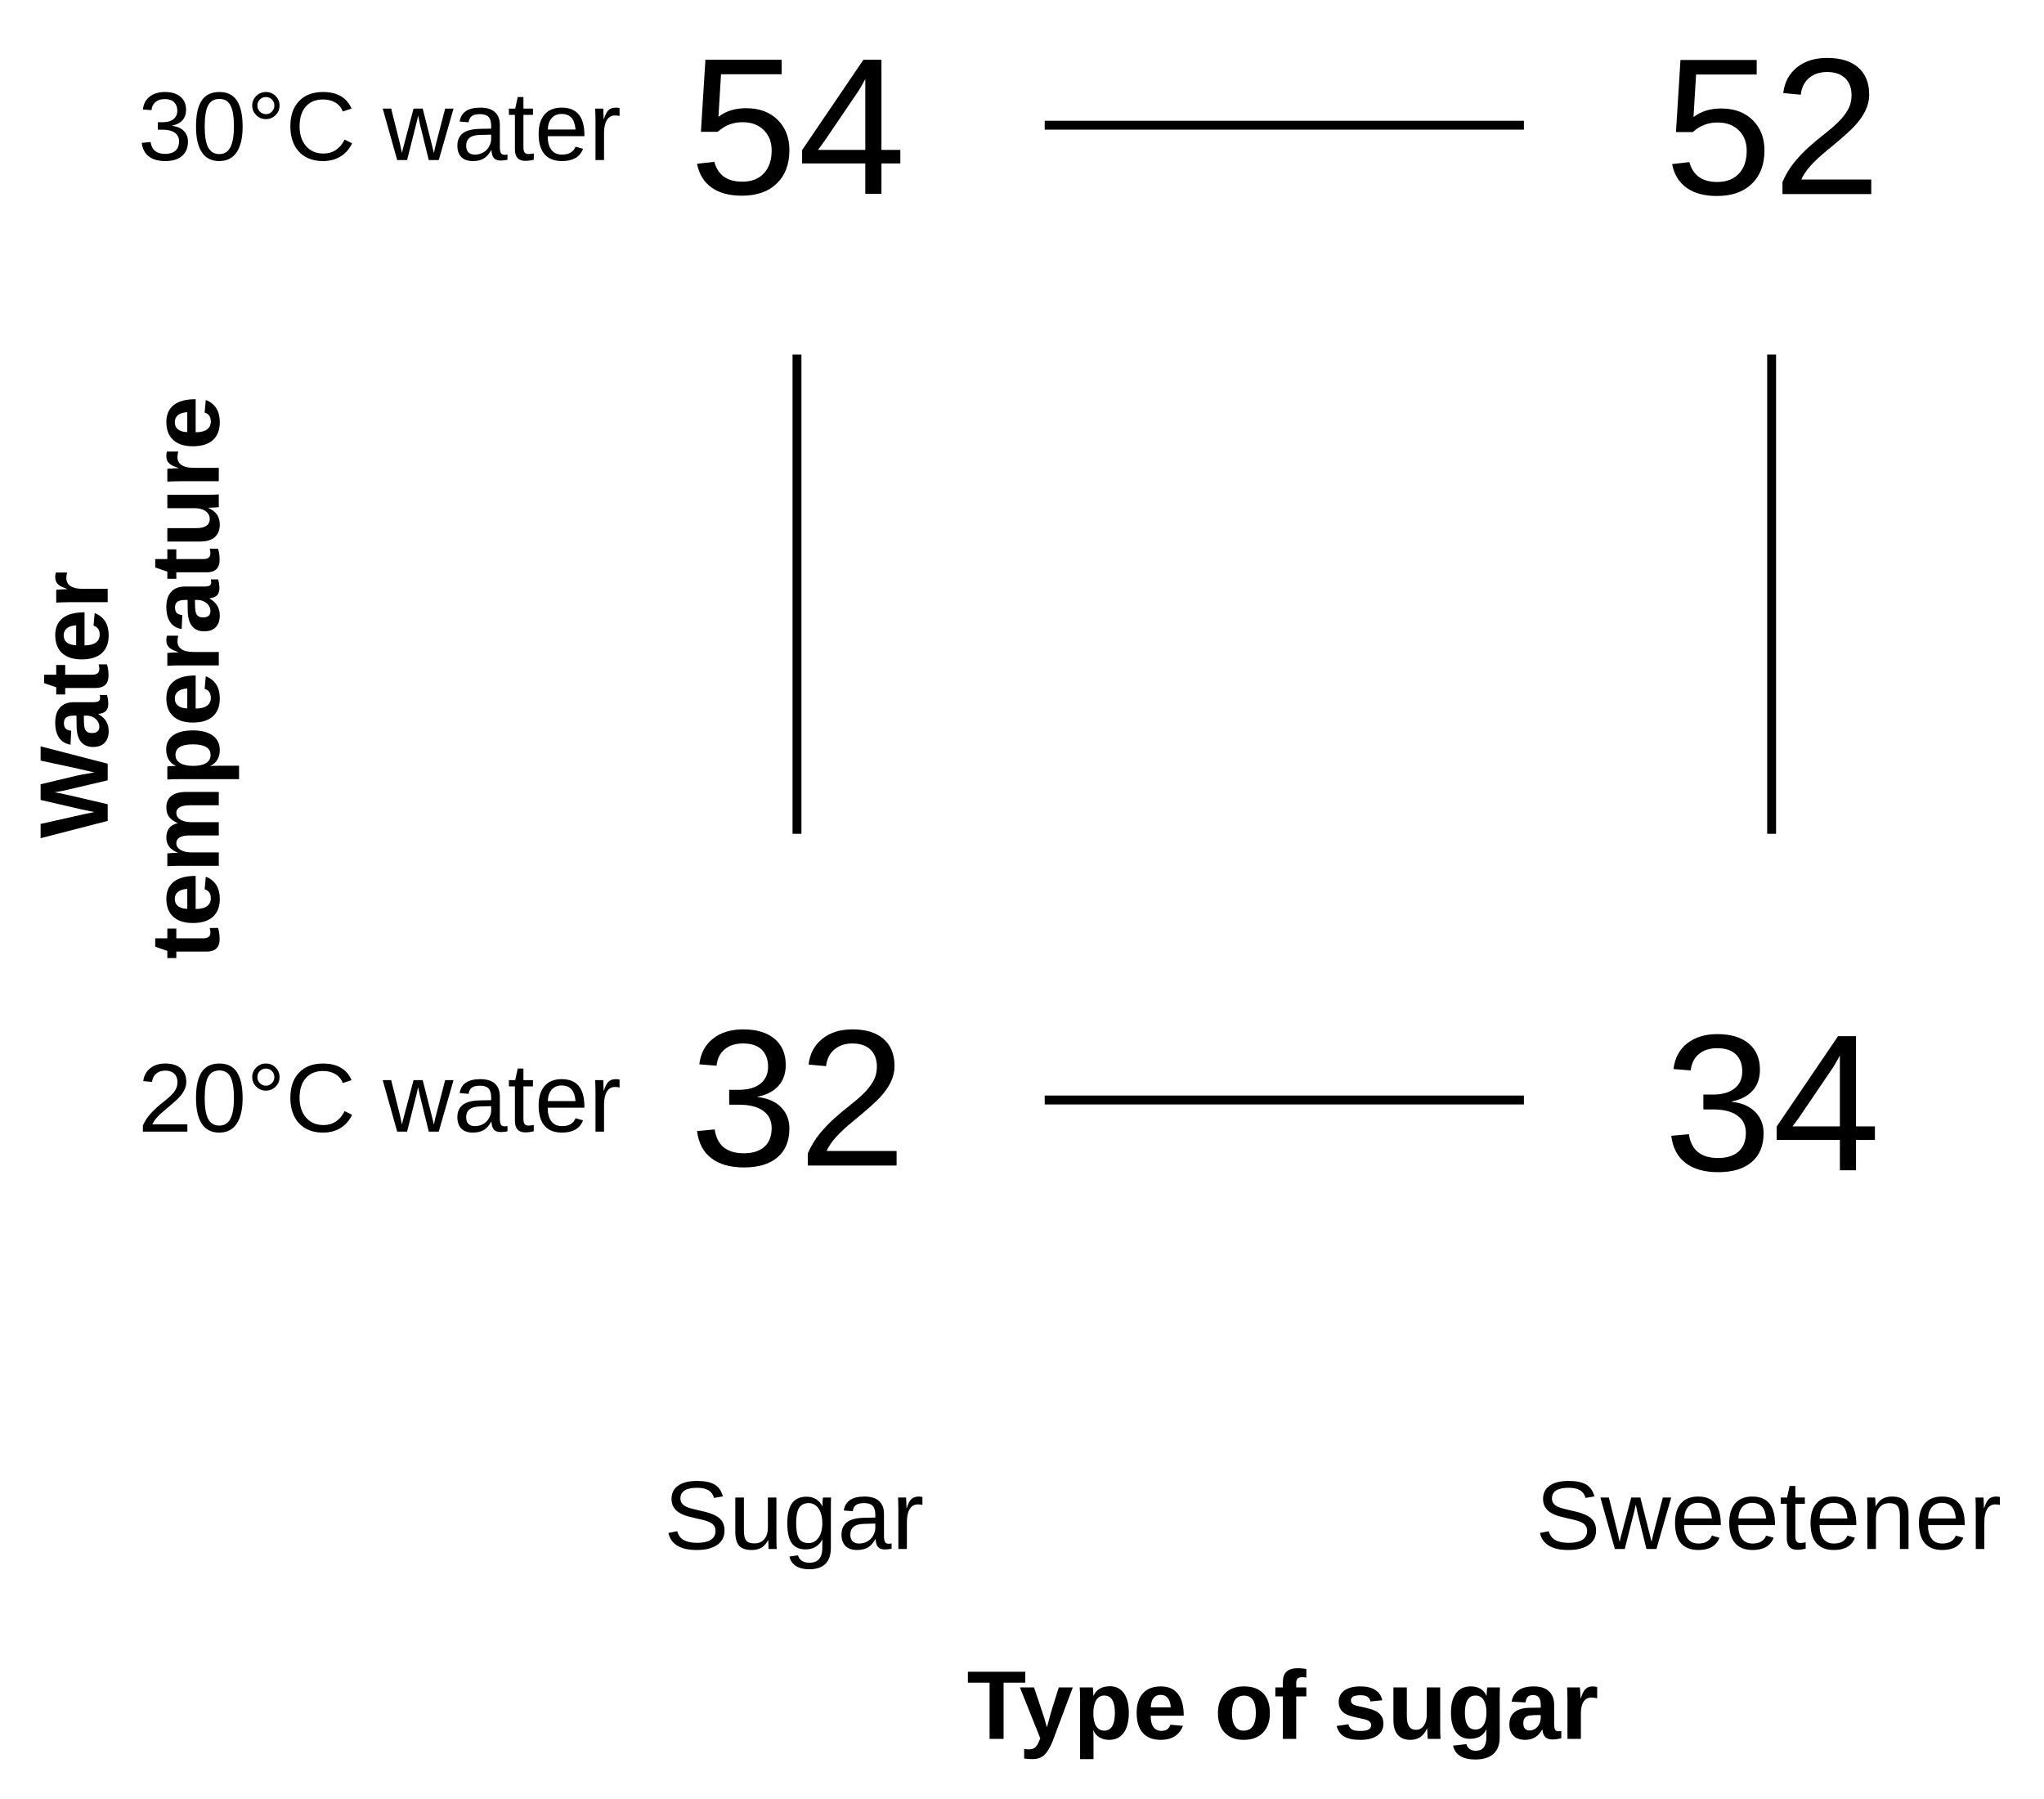
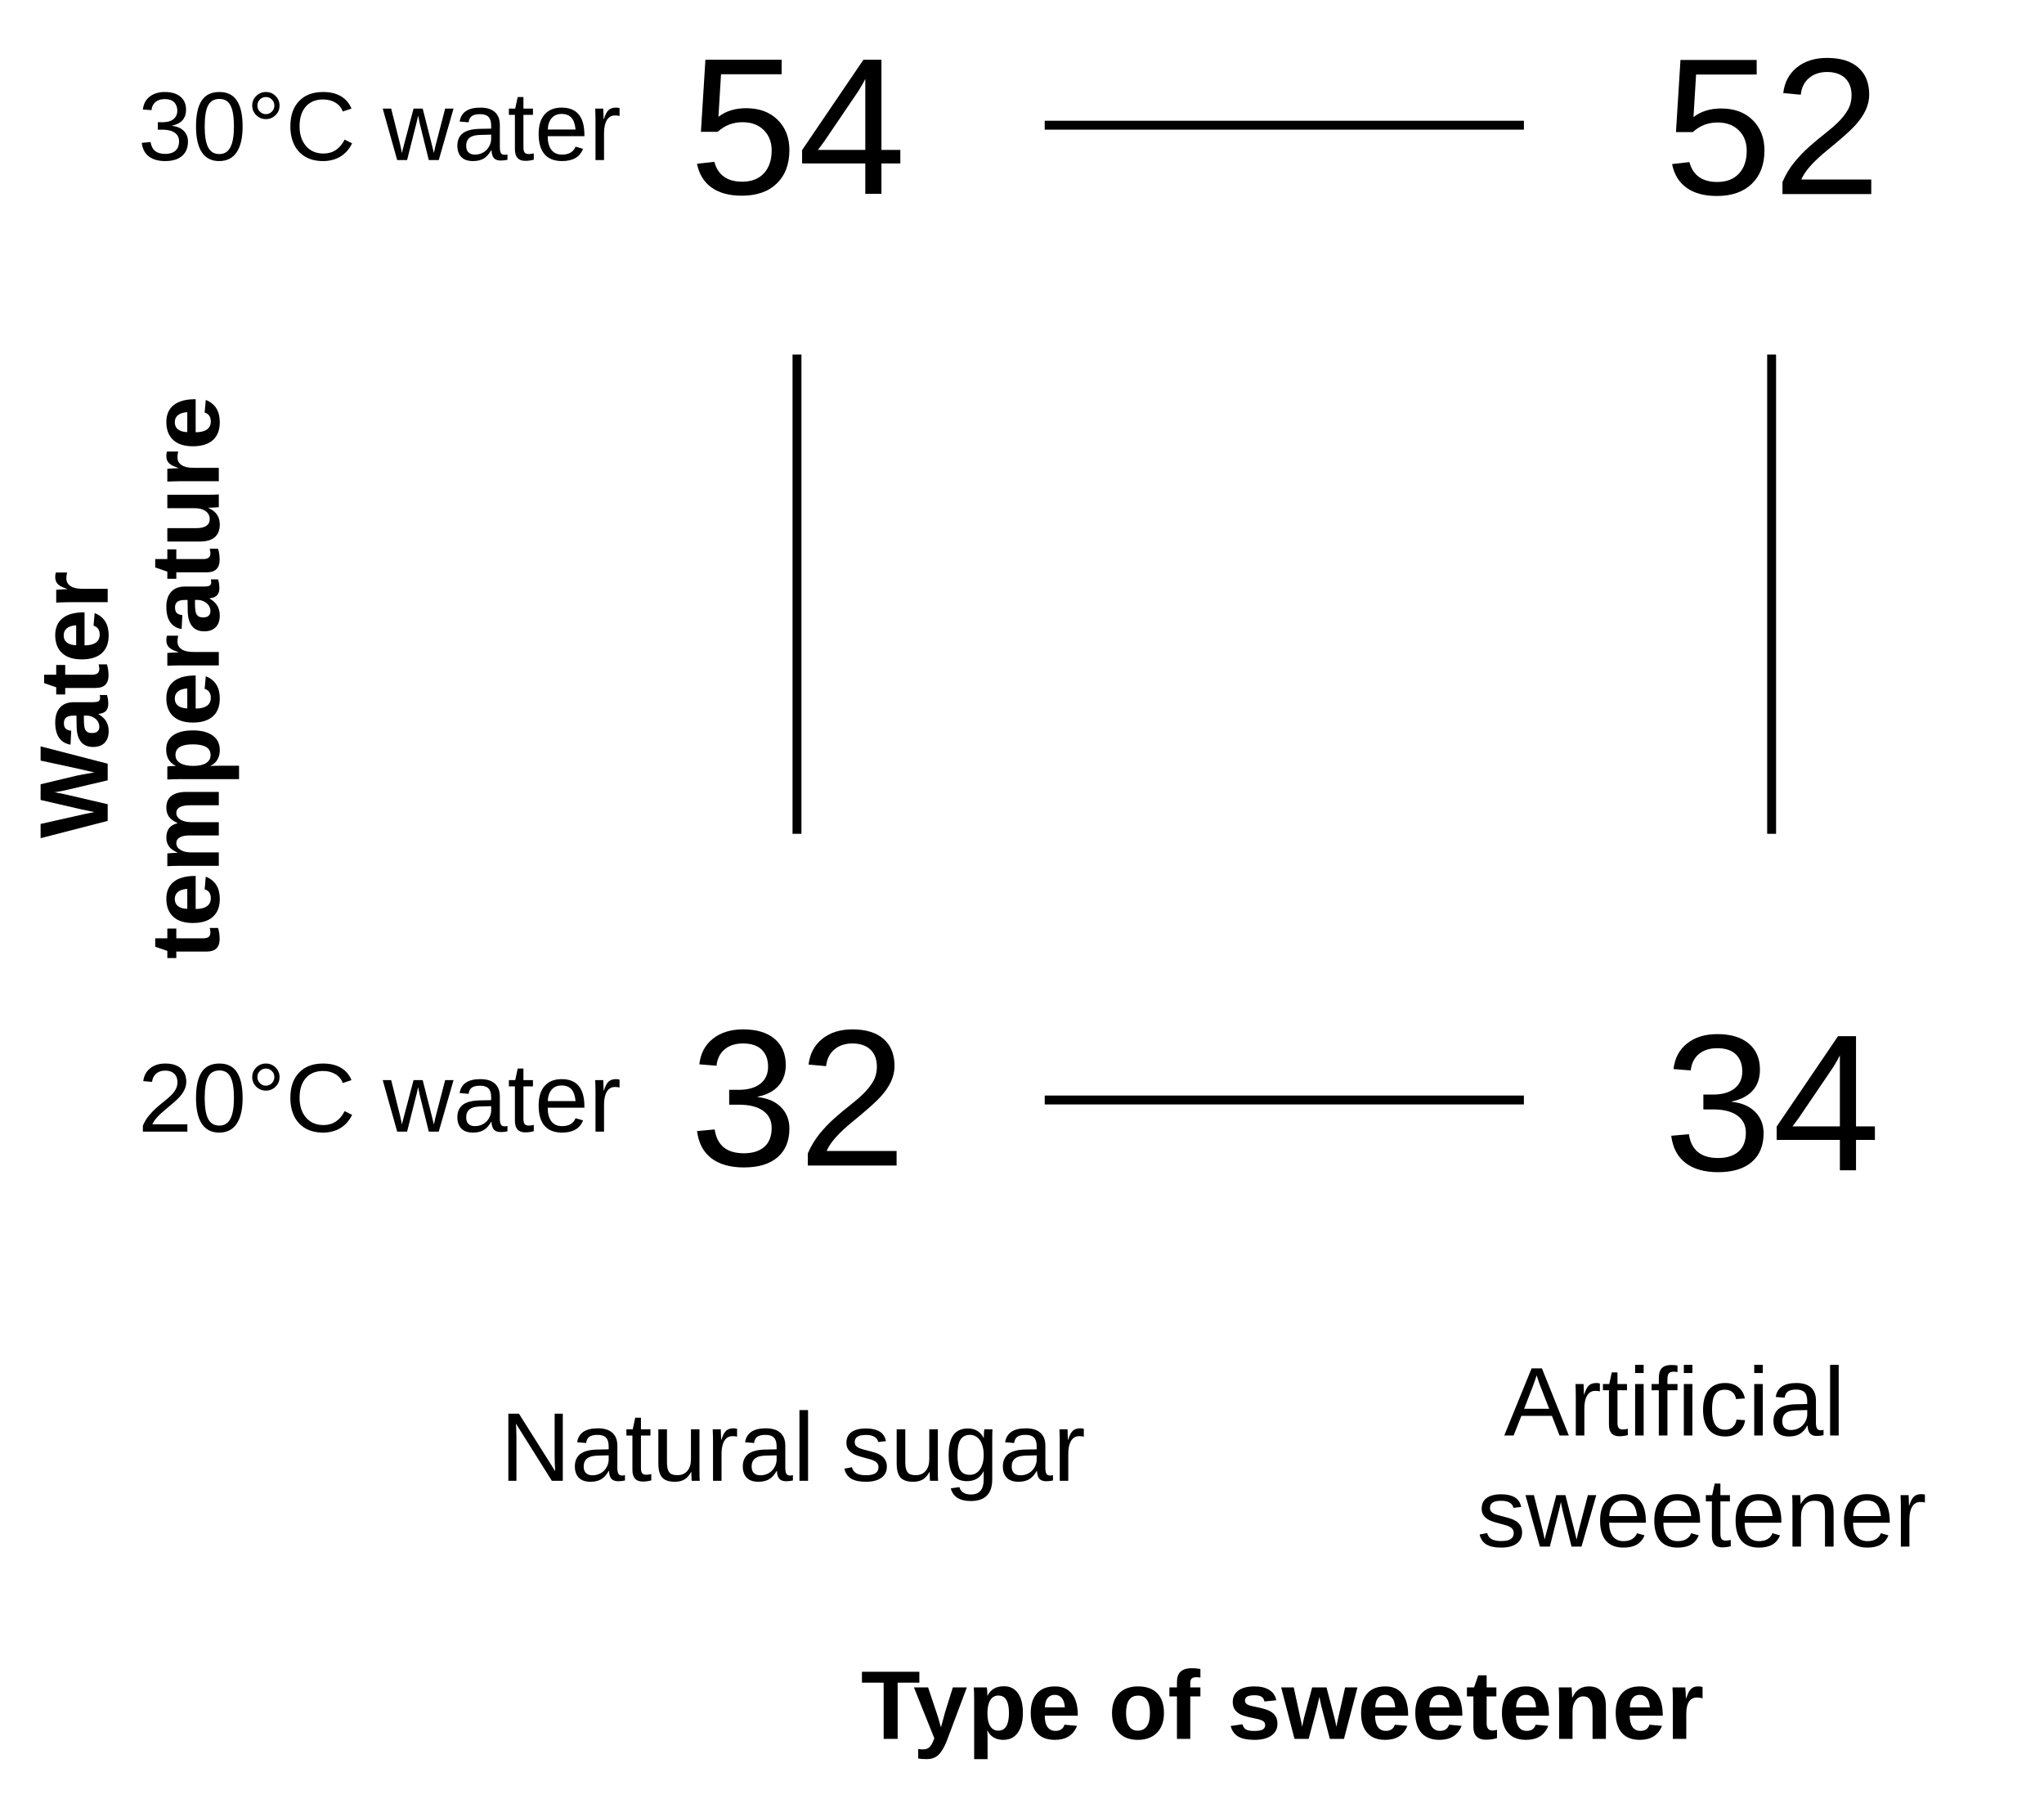
<svg xmlns="http://www.w3.org/2000/svg" width="419.44" height="369.04" id="svg2" version="1.1">
  <defs id="defs4">
    <marker orient="auto" refY="0" refX="0" id="Arrow1Lend" style="overflow:visible">
      <path id="path3851" d="M 0,0 5,-5 -12.5,0 5,5 0,0 z" style="fill-rule:evenodd;stroke:#000000;stroke-width:1pt;marker-start:none" transform="matrix(-0.8,0,0,-0.8,-10,0)" />
    </marker>
    <marker orient="auto" refY="0" refX="0" id="Arrow1Mend" style="overflow:visible">
      <path id="path3857" d="M 0,0 5,-5 -12.5,0 5,5 0,0 z" style="fill-rule:evenodd;stroke:#000000;stroke-width:1pt;marker-start:none" transform="matrix(-0.4,0,0,-0.4,-4,0)" />
    </marker>
  </defs>
  <g id="layer1" transform="translate(-43.39355,-607.5462)">
    <text xml:space="preserve" style="font-size:40px;font-style:normal;font-variant:normal;font-weight:normal;font-stretch:normal;text-align:start;line-height:114%;writing-mode:lr-tb;text-anchor:start;fill:#000000;fill-opacity:1;stroke:none;font-family:Arial;-inkscape-font-specification:Arial" x="184.898" y="846.685" id="text2816">
      <tspan id="tspan2818" x="184.898" y="846.685" style="font-size:40px;font-style:normal;font-variant:normal;font-weight:normal;font-stretch:normal;text-align:start;line-height:114%;writing-mode:lr-tb;text-anchor:start;font-family:Arial;-inkscape-font-specification:Arial">32</tspan>
    </text>
    <text id="text2820" y="647.308" x="184.82" style="font-size:40px;font-style:normal;font-variant:normal;font-weight:normal;font-stretch:normal;text-align:start;line-height:114%;writing-mode:lr-tb;text-anchor:start;fill:#000000;fill-opacity:1;stroke:none;font-family:Arial;-inkscape-font-specification:Arial" xml:space="preserve" transform="scale(1.000001,0.999999)">
      <tspan y="647.308" x="184.82" id="tspan2822">54</tspan>
    </text>
    <text id="text2828" y="847.655" x="384.81" style="font-size:40px;font-style:normal;font-variant:normal;font-weight:normal;font-stretch:normal;text-align:start;line-height:114%;writing-mode:lr-tb;text-anchor:start;fill:#000000;fill-opacity:1;stroke:none;font-family:Arial;-inkscape-font-specification:Arial" xml:space="preserve" transform="scale(1.000001,0.999999)">
      <tspan y="847.655" x="384.81" id="tspan2830">34</tspan>
    </text>
    <path id="path3606" d="m 257.773,833.235 98.333,0" style="fill:none;stroke:#000000;stroke-width:1.826;stroke-linecap:butt;stroke-linejoin:miter;stroke-miterlimit:4;stroke-opacity:1;stroke-dasharray:none" />
    <path style="fill:none;stroke:#000000;stroke-width:1.826;stroke-linecap:butt;stroke-linejoin:miter;stroke-miterlimit:4;stroke-opacity:1;stroke-dasharray:none" d="m 257.773,633.235 98.333,0" id="path3608" />
    <path id="path3610" d="m 206.94,778.62 0,-98.333" style="fill:none;stroke:#000000;stroke-width:1.826;stroke-linecap:butt;stroke-linejoin:miter;stroke-miterlimit:4;stroke-opacity:1;stroke-dasharray:none" />
    <path style="fill:none;stroke:#000000;stroke-width:1.826;stroke-linecap:butt;stroke-linejoin:miter;stroke-miterlimit:4;stroke-opacity:1;stroke-dasharray:none" d="m 406.94,778.62 0,-98.333" id="path3612" />
-     <text xml:space="preserve" style="font-size:20px;font-style:normal;font-variant:normal;font-weight:bold;font-stretch:normal;text-align:start;line-height:114%;writing-mode:lr-tb;text-anchor:start;fill:#000000;fill-opacity:1;stroke:none;font-family:Arial;-inkscape-font-specification:Arial Bold" x="241.788" y="964.316" id="text3614">
-       <tspan id="tspan3060" style="font-size:20px;font-style:normal;font-variant:normal;font-weight:bold;font-stretch:normal;text-align:start;line-height:114%;writing-mode:lr-tb;text-anchor:start;font-family:Arial;-inkscape-font-specification:Arial Bold" x="241.788" y="964.316">Type of sugar</tspan>
+     <text xml:space="preserve" style="font-style:normal;font-variant:normal;font-weight:bold;font-stretch:normal;font-size:20px;line-height:114%;font-family:Arial;-inkscape-font-specification:'Arial Bold';text-align:start;writing-mode:lr-tb;text-anchor:start;fill:#000000;fill-opacity:1;stroke:none" x="220.05" y="964.316" id="text3614">
+       <tspan id="tspan3060" style="font-style:normal;font-variant:normal;font-weight:bold;font-stretch:normal;font-size:20px;line-height:114%;font-family:Arial;-inkscape-font-specification:'Arial Bold';text-align:start;writing-mode:lr-tb;text-anchor:start" x="220.05" y="964.316">Type of sweetener</tspan>
    </text>
    <text id="text3618" y="742.477" x="129.955" style="font-size:20px;font-style:normal;font-variant:normal;font-weight:normal;font-stretch:normal;text-align:start;line-height:114%;writing-mode:lr;text-anchor:start;fill:#000000;fill-opacity:1;stroke:none;font-family:Arial;-inkscape-font-specification:Arial" xml:space="preserve">
      <tspan id="tspan3622" x="129.955" y="742.477" />
    </text>
-     <text id="text3645" y="925.362" x="179.645" style="font-size:20px;font-style:normal;font-variant:normal;font-weight:normal;font-stretch:normal;text-align:start;line-height:114%;writing-mode:lr-tb;text-anchor:start;fill:#000000;fill-opacity:1;stroke:none;font-family:Arial;-inkscape-font-specification:Arial" xml:space="preserve">
-       <tspan y="925.362" x="179.645" id="tspan3647" style="font-size:20px;font-style:normal;font-variant:normal;font-weight:normal;font-stretch:normal;text-align:start;line-height:114%;writing-mode:lr-tb;text-anchor:start;font-family:Arial;-inkscape-font-specification:Arial">Sugar</tspan>
+     <text id="text3645" y="911.362" x="146.07" style="font-style:normal;font-variant:normal;font-weight:normal;font-stretch:normal;font-size:20px;line-height:114%;font-family:Arial;-inkscape-font-specification:Arial;text-align:start;writing-mode:lr-tb;text-anchor:start;fill:#000000;fill-opacity:1;stroke:none" xml:space="preserve">
+       <tspan y="911.362" x="146.07" id="tspan3647" style="font-style:normal;font-variant:normal;font-weight:normal;font-stretch:normal;font-size:20px;line-height:114%;font-family:Arial;-inkscape-font-specification:Arial;text-align:start;writing-mode:lr-tb;text-anchor:start">Natural sugar</tspan>
    </text>
    <text xml:space="preserve" style="font-size:20px;font-style:normal;font-variant:normal;font-weight:normal;font-stretch:normal;text-align:start;line-height:114%;writing-mode:lr-tb;text-anchor:start;fill:#000000;fill-opacity:1;stroke:none;font-family:Arial;-inkscape-font-specification:Arial" x="379.482" y="925.362" id="text3649">
-       <tspan style="font-size:20px;font-style:normal;font-variant:normal;font-weight:normal;font-stretch:normal;text-align:start;line-height:114%;writing-mode:lr-tb;text-anchor:start;font-family:Arial;-inkscape-font-specification:Arial" id="tspan3651" x="379.482" y="925.362"> </tspan>
+       <tspan style="font-size:20px;font-style:normal;font-variant:normal;font-weight:normal;font-stretch:normal;text-align:start;line-height:114%;writing-mode:lr-tb;text-anchor:start;font-family:Arial;-inkscape-font-specification:Arial" id="tspan3651" x="379.482" y="925.362" />
    </text>
    <text id="text3657" y="640.389" x="71.716" style="font-size:20px;font-style:normal;font-variant:normal;font-weight:normal;font-stretch:normal;text-align:start;line-height:114%;writing-mode:lr-tb;text-anchor:start;fill:#000000;fill-opacity:1;stroke:none;font-family:Arial;-inkscape-font-specification:Arial" xml:space="preserve">
      <tspan y="640.389" x="71.716" style="font-size:20px;font-style:normal;font-variant:normal;font-weight:normal;font-stretch:normal;text-align:start;line-height:114%;writing-mode:lr-tb;text-anchor:start;font-family:Arial;-inkscape-font-specification:Arial" id="tspan3021">30°C water</tspan>
    </text>
    <text xml:space="preserve" style="font-size:20px;font-style:normal;font-variant:normal;font-weight:normal;font-stretch:normal;text-align:start;line-height:114%;writing-mode:lr-tb;text-anchor:start;fill:#000000;fill-opacity:1;stroke:none;font-family:Arial;-inkscape-font-specification:Arial" x="71.716" y="839.722" id="text3023">
      <tspan id="tspan3027" style="font-size:20px;font-style:normal;font-variant:normal;font-weight:normal;font-stretch:normal;text-align:start;line-height:114%;writing-mode:lr-tb;text-anchor:start;font-family:Arial;-inkscape-font-specification:Arial" x="71.716" y="839.722">20°C water</tspan>
    </text>
    <text id="text3029" y="647.367" x="384.908" style="font-size:40px;font-style:normal;font-variant:normal;font-weight:normal;font-stretch:normal;text-align:start;line-height:114%;writing-mode:lr-tb;text-anchor:start;fill:#000000;fill-opacity:1;stroke:none;font-family:Arial;-inkscape-font-specification:Arial" xml:space="preserve" transform="scale(1.000001,0.999999)">
      <tspan y="647.367" x="384.908" id="tspan3031">52</tspan>
    </text>
-     <text xml:space="preserve" style="font-size:20px;font-style:normal;font-variant:normal;font-weight:normal;font-stretch:normal;text-align:start;line-height:114%;writing-mode:lr-tb;text-anchor:start;fill:#000000;fill-opacity:1;stroke:none;font-family:Arial;-inkscape-font-specification:Arial" x="358.492" y="925.362" id="text3056">
-       <tspan style="font-size:20px;font-style:normal;font-variant:normal;font-weight:normal;font-stretch:normal;text-align:start;line-height:114%;writing-mode:lr-tb;text-anchor:start;font-family:Arial;-inkscape-font-specification:Arial" id="tspan3058" x="358.492" y="925.362">Sweetener</tspan>
+     <text xml:space="preserve" style="font-style:normal;font-variant:normal;font-weight:normal;font-stretch:normal;font-size:20px;line-height:114%;font-family:Arial;-inkscape-font-specification:'Arial, Normal';text-align:center;writing-mode:lr-tb;text-anchor:middle;fill:#000000;fill-opacity:1;stroke:none" x="406.485" y="902.072" id="text3056">
+       <tspan style="font-style:normal;font-variant:normal;font-weight:normal;font-stretch:normal;font-size:20px;line-height:114%;font-family:Arial;-inkscape-font-specification:'Arial, Normal';text-align:center;writing-mode:lr-tb;text-anchor:middle" id="tspan3058" x="409.259" y="902.072">Artificial </tspan>
+       <tspan style="font-style:normal;font-variant:normal;font-weight:normal;font-stretch:normal;font-size:20px;line-height:114%;font-family:Arial;-inkscape-font-specification:'Arial, Normal';text-align:center;writing-mode:lr-tb;text-anchor:middle" x="406.485" y="924.872" id="tspan3367">sweetener</tspan>
    </text>
    <text id="text3030" y="65.494" x="-732.675" style="font-size:20px;font-style:normal;font-variant:normal;font-weight:bold;font-stretch:normal;text-align:center;line-height:114%;writing-mode:lr-tb;text-anchor:middle;fill:#000000;fill-opacity:1;stroke:none;font-family:Arial;-inkscape-font-specification:Arial Bold" xml:space="preserve" transform="matrix(0,-1,1,0,0,0)">
      <tspan y="65.494" x="-732.675" style="font-size:20px;font-style:normal;font-variant:normal;font-weight:bold;font-stretch:normal;text-align:center;line-height:114%;writing-mode:lr-tb;text-anchor:middle;font-family:Arial;-inkscape-font-specification:Arial Bold" id="tspan3032">Water</tspan>
      <tspan y="88.294" x="-732.675" style="font-size:20px;font-style:normal;font-variant:normal;font-weight:bold;font-stretch:normal;text-align:center;line-height:114%;writing-mode:lr-tb;text-anchor:middle;font-family:Arial;-inkscape-font-specification:Arial Bold" id="tspan3034">temperature</tspan>
    </text>
  </g>
</svg>
